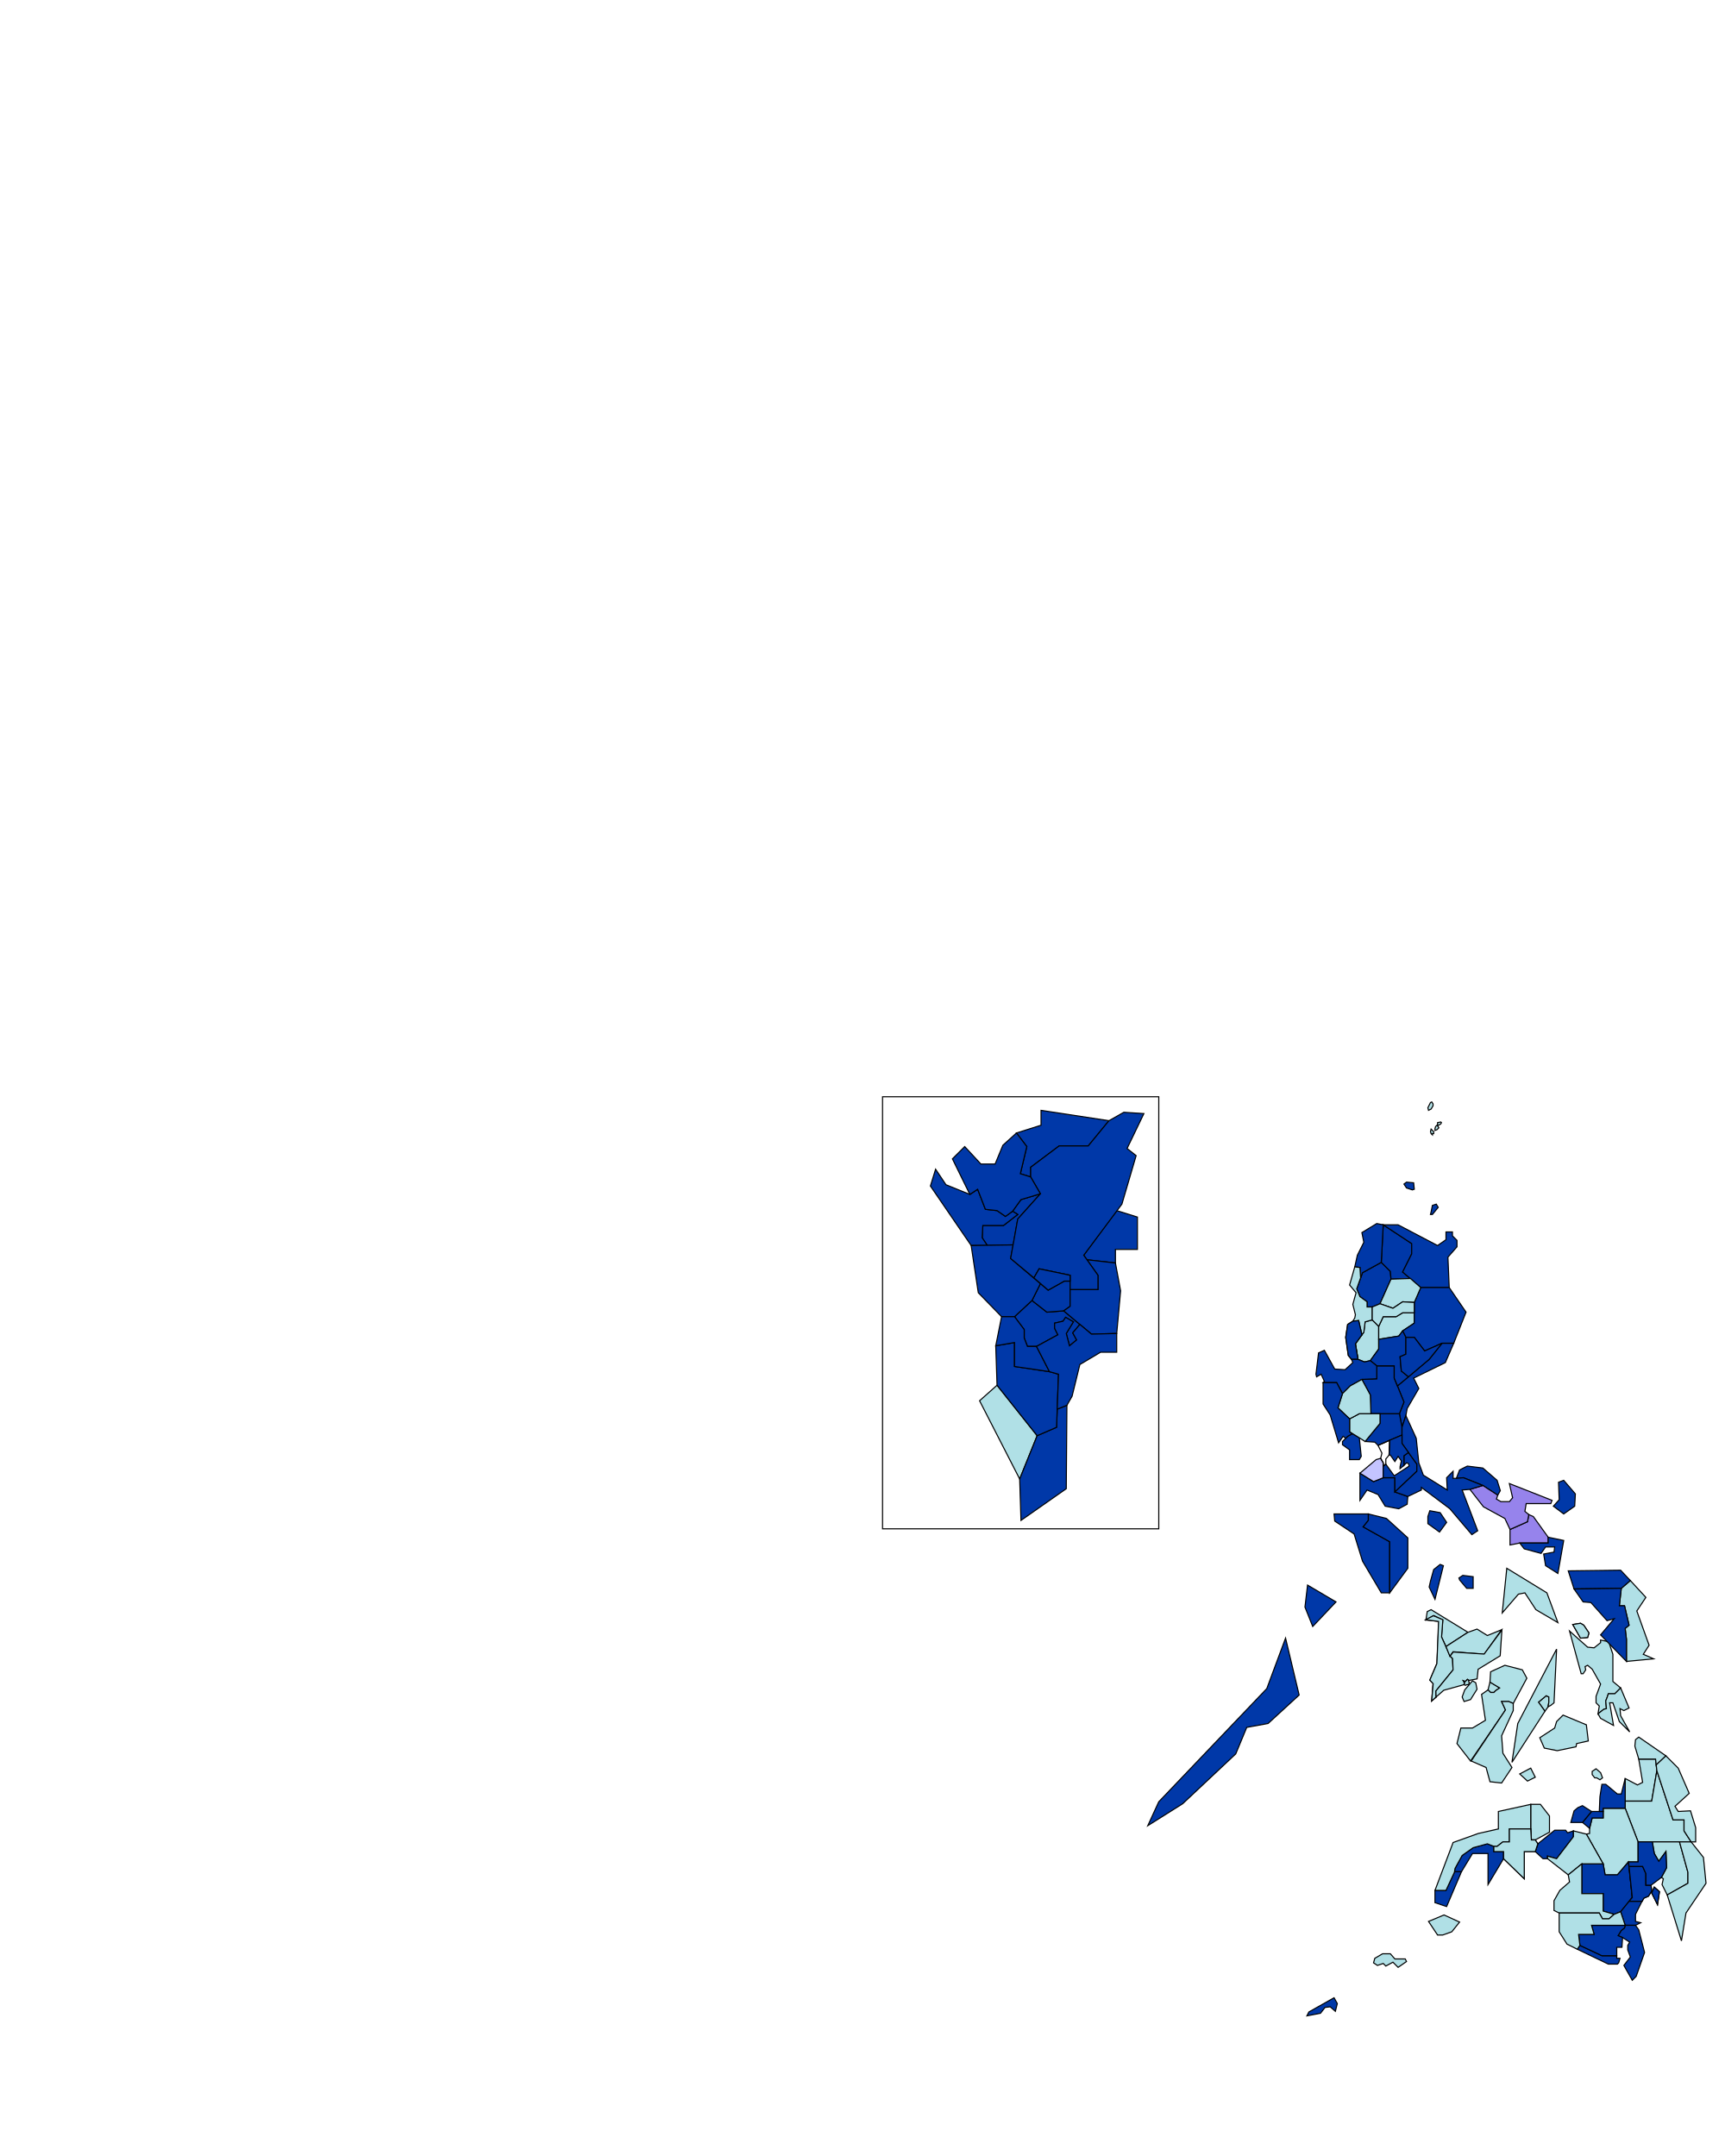
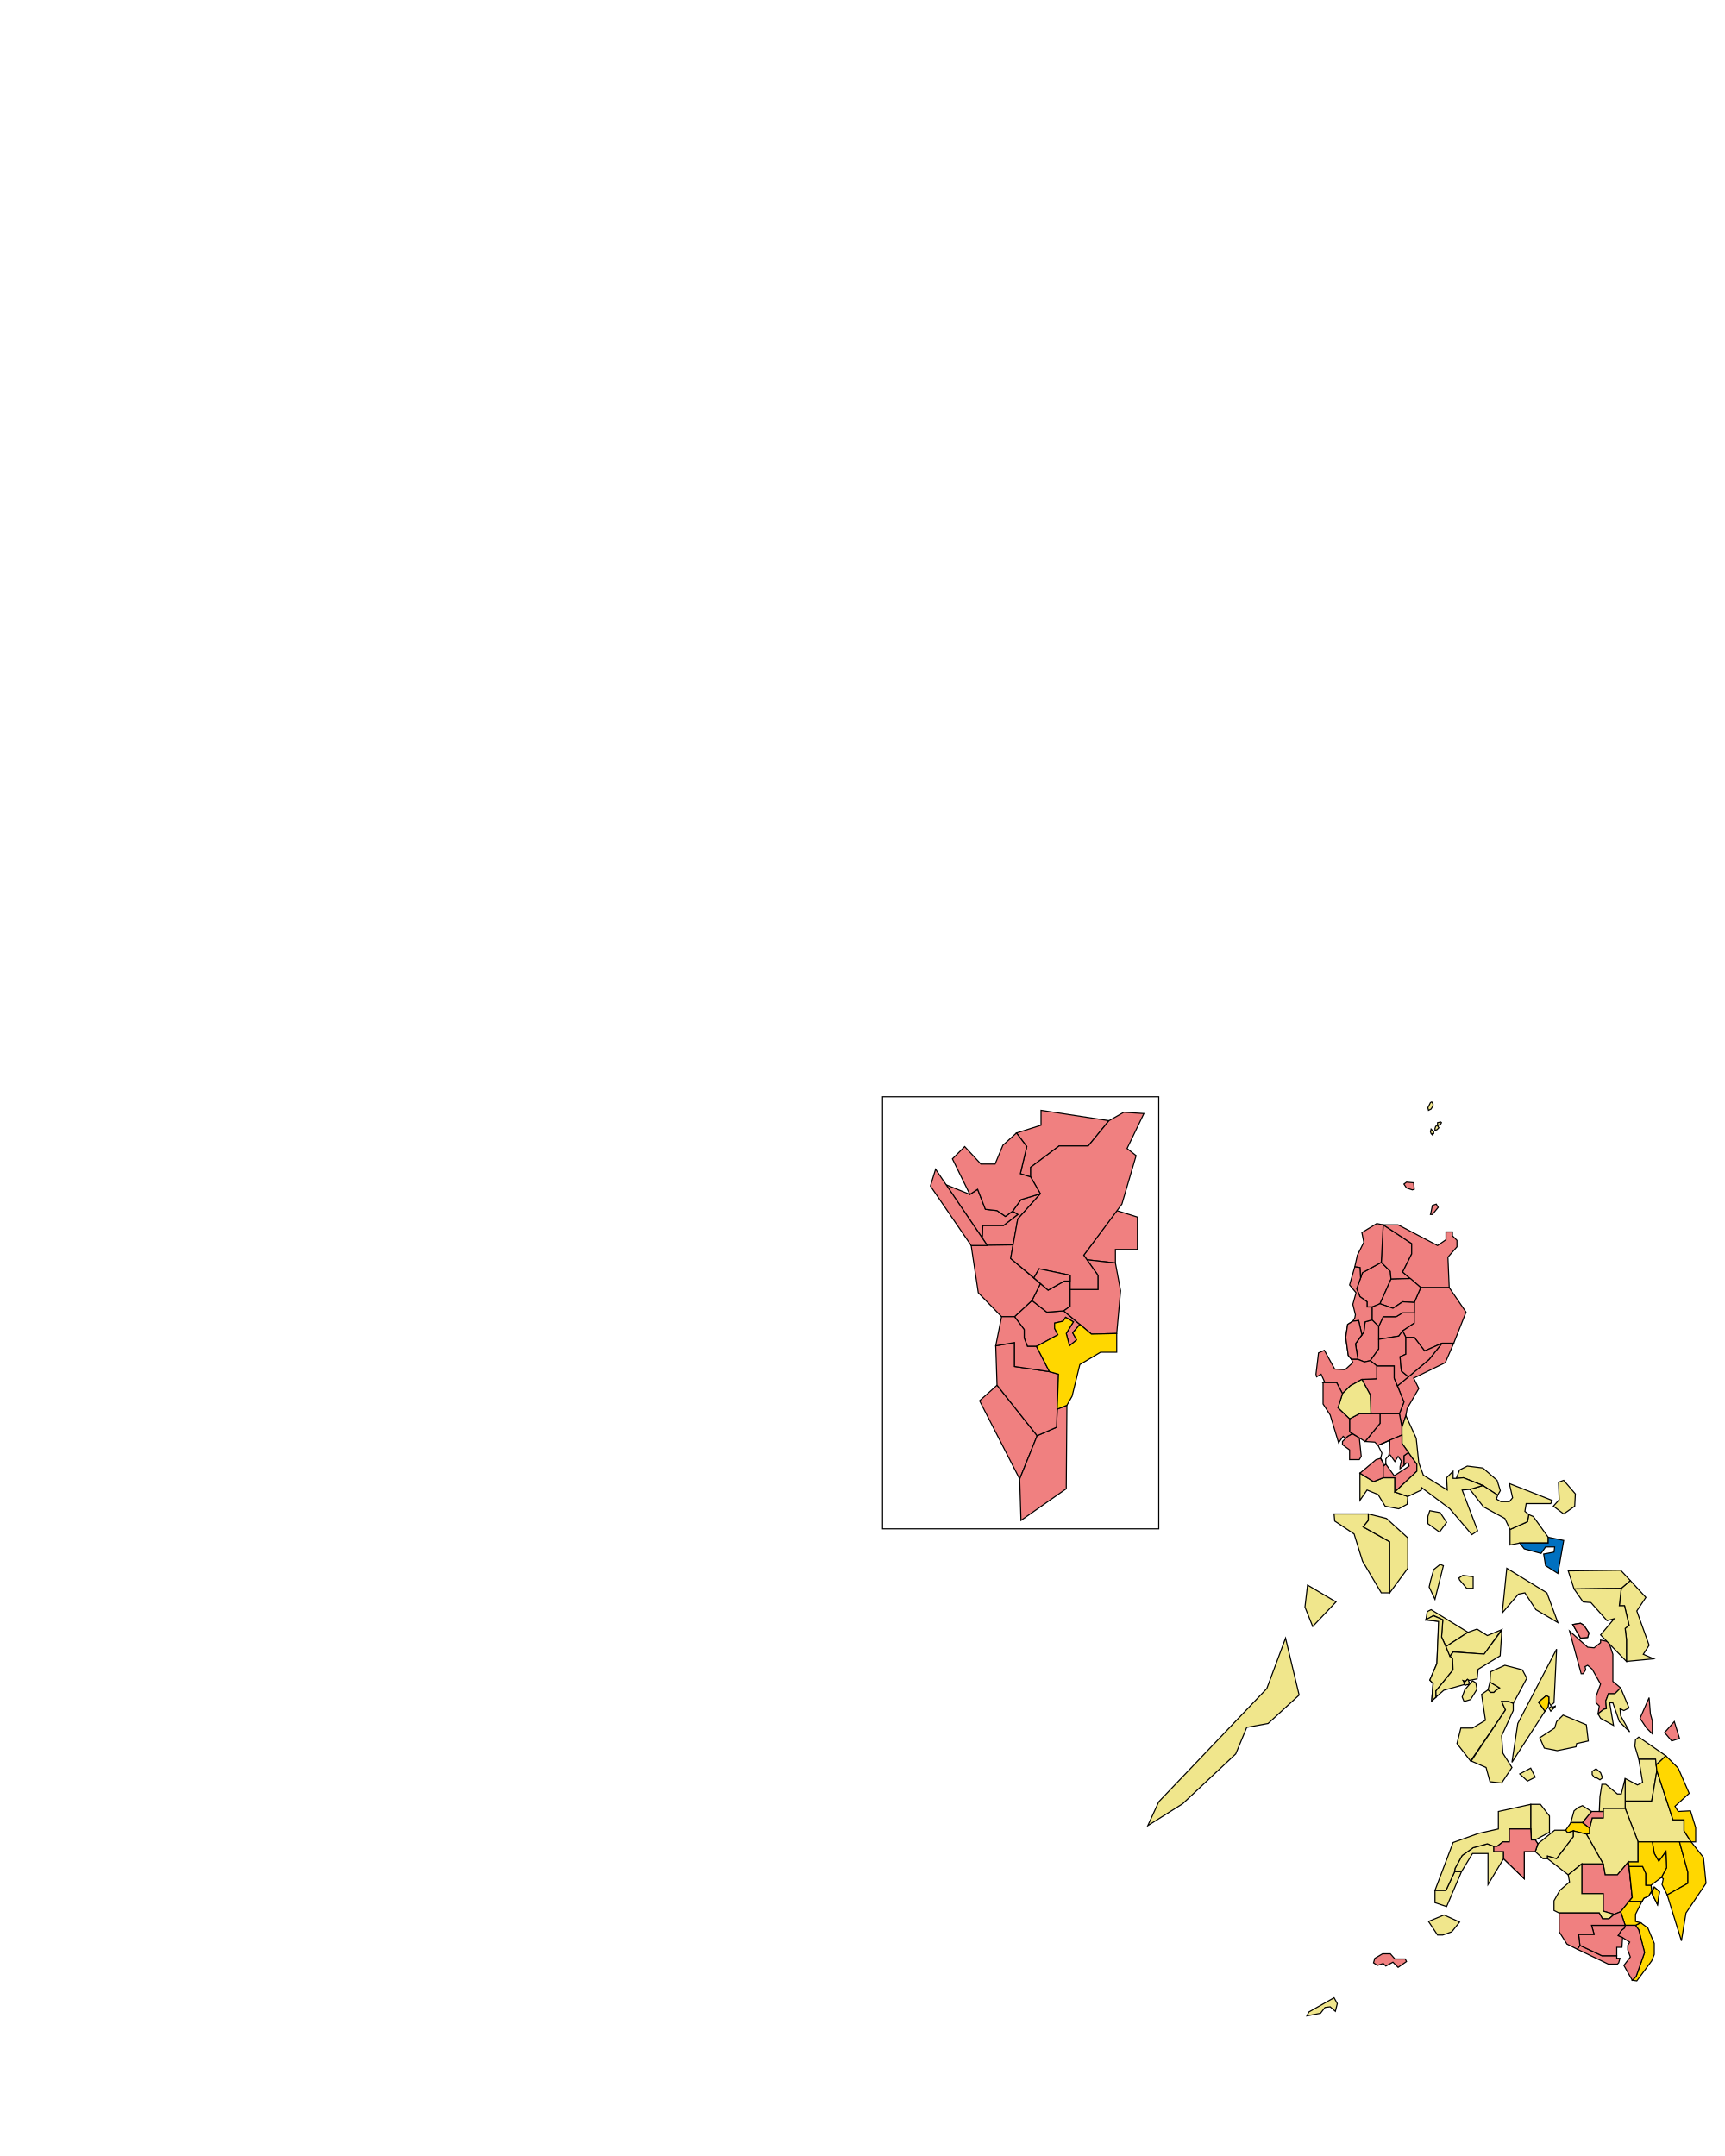
<svg xmlns="http://www.w3.org/2000/svg" width="800" height="1000" viewBox="-400.0 -500.0 800 1000">
  <defs>
</defs>
-   <g fill="#0038A8">
+   <g fill="#F08080">
    <path d="M240.6,85.5 L244.8,89.7 L245.1,93.3 L240.0,104.7 L236.4,106.2 H234.0 V103.8 L230.7,101.4 L229.2,97.8 L231.9,90.3 Z" stroke="black" stroke-width="0.5" />
  </g>
-   <g fill="#B0E0E6">
+   <g fill="#F0E68C">
    <path d="M368.4,321.3 L366.0,335.4 H353.7 V324.9 L359.4,327.9 L361.8,326.7 L360.0,315.9 H367.8 Z" stroke="black" stroke-width="0.5" />
  </g>
-   <g fill="#B0E0E6">
+   <g fill="#F0E68C">
    <path d="M353.7,338.7 L359.7,354.3 H384.3 L381.0,349.2 V344.1 H375.9 L368.4,321.3 L366.0,335.4 H353.7 Z" stroke="black" stroke-width="0.5" />
  </g>
-   <g fill="#B0E0E6">
+   <g fill="#F0E68C">
    <path d="M266.1,287.1 L265.8,284.4 L273.9,274.5 L273.6,269.4 L272.4,268.2 L268.5,259.2 L269.1,251.4 L264.9,249.3 L261.3,251.4 L267.3,252.0 L266.4,271.5 L263.1,279.3 L264.6,280.8 L264.0,288.9 Z" stroke="black" stroke-width="0.5" />
  </g>
-   <g fill="#B0E0E6">
+   <g fill="#F0E68C">
    <path d="M261.3,251.4 L264.9,249.3 L269.1,251.4 L268.5,259.2 L270.6,263.7 L280.8,257.1 L263.7,246.6 L261.9,247.5 Z" stroke="black" stroke-width="0.5" />
  </g>
-   <g fill="#9683EC">
+   <g fill="#F0E68C">
    <path d="M304.8,215.7 H318.0 V213.0 L311.1,203.4 L309.0,202.5 L308.4,205.8 L300.3,209.4 V216.6 Z" stroke="black" stroke-width="0.5" />
  </g>
-   <g fill="#B0E0E6">
+   <g fill="#F0E68C">
    <path d="M265.998,287.118 L265.92,284.31 L273.882,274.533 L273.642,269.253 L272.529,268.146 L268.56,259.293 L269.151,251.256 L264.759,249.417 L261.177,251.256 L267.159,252.066 L266.379,271.623 L263.1,279.261 L264.66,280.938 L263.94,289.014 Z" stroke="black" stroke-width="0.5" />
  </g>
-   <g fill="#0038A8">
+   <g fill="#F08080">
    <path d="M245.1,93.3 L254.1,93.0 L250.5,90.0 L254.7,81.6 V76.8 L241.5,68.1 L240.6,85.5 L244.8,89.7 Z" stroke="black" stroke-width="0.5" />
  </g>
-   <g fill="#0038A8">
+   <g fill="#F08080">
    <path d="M252.0,156.6 L250.2,162.0 L249.0,155.7 L251.1,150.3 L248.1,142.8 L262.8,130.5 L268.8,123.0 H274.2 L270.3,132.0 L255.6,139.2 L258.0,144.0 L252.6,153.3 Z" stroke="black" stroke-width="0.5" />
  </g>
-   <g fill="#B0E0E6">
+   <g fill="#F0E68C">
    <path d="M291.0,280.2 L295.5,282.9 L293.7,284.1 L292.8,285.0 L291.3,285.0 L290.1,283.8 Z" stroke="black" stroke-width="0.5" />
  </g>
-   <g fill="#B0E0E6">
+   <g fill="#F08080">
    <path d="M230.187,125.244 L232.659,125.439 L232.635,127.374 L230.949,127.047 Z" stroke="black" stroke-width="0.5" />
  </g>
-   <g fill="#B0E0E6">
+   <g fill="#F0E68C">
    <path d="M262.5,391.2 L269.7,388.2 L276.9,391.5 L273.3,396.0 L269.1,397.5 H266.7 Z" stroke="black" stroke-width="0.5" />
  </g>
-   <g fill="#0038A8">
+   <g fill="#F08080">
    <path d="M227.1,165.0 L230.4,166.8 L231.3,175.5 L230.4,177.0 H225.9 V172.5 L222.6,170.1 V168.6 L225.0,166.2 Z" stroke="black" stroke-width="0.5" />
  </g>
-   <g fill="#B0E0E6">
+   <g fill="#F0E68C">
    <path d="M263.4,11.4 L262.2,13.8 L262.5,15.0 L263.7,14.4 L264.6,12.9 L264.6,12.0 L264.0,11.1 Z" stroke="black" stroke-width="0.5" />
  </g>
-   <g fill="#B0E0E6">
+   <g fill="#F0E68C">
    <path d="M268.2,20.4 L266.7,20.7 L266.7,21.6 L265.8,22.5 L265.5,23.4 L265.5,24.3 L266.4,24.0 L267.3,23.1 L266.7,22.2 L268.2,21.3 L268.5,20.7 Z" stroke="black" stroke-width="0.5" />
  </g>
-   <g fill="#B0E0E6">
+   <g fill="#F0E68C">
    <path d="M263.7,23.7 L264.9,24.9 L264.9,25.8 L264.3,25.8 L264.3,26.4 L263.7,25.8 L263.4,24.9 Z" stroke="black" stroke-width="0.5" />
  </g>
-   <g fill="#0038A8">
+   <g fill="#F0E68C">
    <path d="M252.9,194.1 L246.9,192.0 V185.4 H241.5 L237.0,187.2 L230.7,183.3 V195.9 L234.0,191.1 L239.1,193.2 L242.4,198.6 L248.7,199.8 L252.6,197.7 Z" stroke="black" stroke-width="0.5" />
  </g>
-   <g fill="#B0E0E6">
+   <g fill="#F08080">
    <path d="M229.8,130.5 L232.8,131.7 L235.5,131.1 L239.4,125.7 V115.2 L236.4,112.2 L233.1,113.1 L232.5,117.9 L228.6,123.3 Z" stroke="black" stroke-width="0.5" />
  </g>
-   <g fill="#B0E0E6">
+   <g fill="#F08080">
    <path d="M329.4,253.5 L333.0,252.9 L334.5,253.8 L336.9,257.4 L336.3,259.5 L333.0,259.8 Z" stroke="black" stroke-width="0.5" />
  </g>
-   <g fill="#B0E0E6">
+   <g fill="#F0E68C">
    <path d="M314.1,306.0 L321.0,301.5 L321.9,298.5 L324.9,295.5 L335.7,300.0 L336.6,307.5 L331.2,308.7 L330.9,310.2 L322.2,312.0 L316.2,310.8 Z" stroke="black" stroke-width="0.5" />
  </g>
-   <g fill="#B0E0E6">
+   <g fill="#F0E68C">
    <path d="M353.7,338.7 H343.5 V343.2 H338.4 L337.2,348.0 V350.4 L335.7,350.7 L343.5,364.5 L344.4,369.6 H350.1 L355.2,363.6 H359.7 V354.3 Z" stroke="black" stroke-width="0.5" />
  </g>
-   <g fill="#0038A8">
+   <g fill="#F08080">
    <path d="M239.1,170.4 L250.2,165.6 V162.0 L249.0,155.7 H240.0 V160.2 L233.1,168.6 L237.6,168.9 Z" stroke="black" stroke-width="0.5" />
  </g>
-   <g fill="#0038A8">
+   <g fill="#F08080">
    <path d="M272.1,97.2 H258.9 L250.5,90.0 L254.7,81.6 V76.8 L241.5,68.1 H248.4 L266.7,77.7 L270.6,75.0 V71.4 H273.6 V73.2 L275.7,75.3 V78.3 L271.5,83.1 Z" stroke="black" stroke-width="0.5" />
  </g>
-   <g fill="#0038A8">
+   <g fill="#F08080">
    <path d="M266.1,58.5 L264.3,59.1 L263.7,62.1 L263.4,63.3 L264.3,63.3 L267.0,60.0 Z" stroke="black" stroke-width="0.5" />
  </g>
-   <g fill="#0038A8">
+   <g fill="#F08080">
    <path d="M251.1,49.2 L252.3,48.3 L255.6,48.6 L255.9,51.6 L255.0,51.9 L252.3,51.0 Z" stroke="black" stroke-width="0.5" />
  </g>
-   <g fill="#0038A8">
+   <g fill="#F08080">
    <path d="M337.2,348.0 L333.9,345.3 L338.1,340.2 H343.5 V343.2 H338.4 Z" stroke="black" stroke-width="0.5" />
  </g>
-   <g fill="#0038A8">
+   <g fill="#F08080">
    <path d="M71.4,25.5 L76.2,31.8 L73.2,44.4 L78.0,45.9 V41.4 L91.2,31.5 H104.7 L114.3,19.8 L82.8,15.0 V21.9 Z" stroke="black" stroke-width="0.5" />
  </g>
-   <g fill="#0038A8">
+   <g fill="#F08080">
    <path d="M57.9,77.7 L55.5,74.1 L55.8,68.4 H65.4 L72.0,63.3 L69.6,61.8 L73.5,56.4 L82.5,53.7 L72.0,65.4 L69.9,77.4 Z" stroke="black" stroke-width="0.5" />
  </g>
-   <g fill="#0038A8">
+   <g fill="#F0E68C">
    <path d="M294.6,193.5 L287.7,189.0 L278.7,185.4 L275.4,185.7 L276.9,181.8 L280.5,180.0 L287.7,180.9 L294.3,186.6 L295.8,191.4 Z" stroke="black" stroke-width="0.5" />
  </g>
-   <g fill="#9683EC">
+   <g fill="#F0E68C">
    <path d="M309.0,202.5 L308.4,205.8 L300.3,209.4 L297.9,204.3 L288.0,198.9 L281.7,190.8 L287.7,189.0 L294.6,193.5 L294.0,195.3 L296.1,196.5 L300.0,196.5 L301.5,194.7 L300.0,188.1 L319.8,195.9 L319.2,197.4 H307.8 L307.2,201.0 Z" stroke="black" stroke-width="0.5" />
  </g>
-   <g fill="#B0E0E6">
+   <g fill="#F0E68C">
    <path d="M340.2,320.4 L342.3,322.2 L343.2,324.6 L342.0,325.5 L340.5,324.6 L339.6,324.6 L338.4,323.1 L338.4,321.6 Z" stroke="black" stroke-width="0.5" />
  </g>
-   <g fill="#B0E0E6">
+   <g fill="#F0E68C">
    <path d="M270.6,263.7 L272.4,268.2 L273.9,266.1 L288.3,267.3 L296.4,255.9 L289.8,258.6 L285.0,255.6 L280.8,257.1 Z" stroke="black" stroke-width="0.5" />
  </g>
-   <g fill="#0038A8">
+   <g fill="#F0E68C">
    <path d="M322.8,187.5 L325.2,186.6 L330.6,192.9 L330.3,198.6 L325.2,202.2 L320.4,198.6 L323.1,195.6 Z" stroke="black" stroke-width="0.5" />
  </g>
-   <g fill="#C4C4FF">
+   <g fill="#F08080">
    <path d="M230.7,183.3 L237.0,187.2 L241.5,185.4 V178.5 L240.3,176.4 L238.2,177.0 Z" stroke="black" stroke-width="0.5" />
  </g>
-   <g fill="#B0E0E6">
+   <g fill="#F0E68C">
+     <path d="M318.0,291.6 L318.0,291.3 L318.3,289.5 L318.3,287.1 L317.1,286.5 L313.5,289.5 L316.5,293.7 L301.2,317.4 L303.9,299.4 L321.9,264.9 L320.7,289.8 L319.2,291.0 L318.3,289.5 L318.0,291.3 Z" stroke="black" stroke-width="0.5" />
+   </g>
+   <g fill="#FFD700">
    <path d="M318.0,291.6 L318.0,291.3 L318.3,289.5 L318.3,287.1 L317.1,286.5 L313.5,289.5 L316.5,293.7 Z" stroke="black" stroke-width="0.5" />
  </g>
-   <g fill="#B0E0E6">
-     <path d="M319.2,291.0 L318.0,291.6 L318.0,291.3 L318.3,289.5 L318.3,287.1 L317.1,286.5 L313.5,289.5 L316.5,293.7 L301.2,317.4 L303.9,299.4 L321.9,264.9 L320.7,289.8 Z" stroke="black" stroke-width="0.5" />
-   </g>
-   <g fill="#B0E0E6">
+   <g fill="#FFD700">
    <path d="M367.2,375.3 L366.0,378.0 L368.7,383.4 L369.6,377.4 Z" stroke="black" stroke-width="0.5" />
  </g>
-   <g fill="#B0E0E6">
+   <g fill="#FFD700">
    <path d="M366.3,354.3 H378.9 L382.8,368.4 V373.5 L373.2,378.9 L370.8,374.1 L371.4,371.4 L370.5,370.8 L372.9,366.3 L372.6,358.8 L369.3,363.3 L367.2,359.7 Z" stroke="black" stroke-width="0.5" />
  </g>
-   <g fill="#0038A8">
+   <g fill="#F08080">
    <path d="M348.6,387.9 L343.5,386.4 V378.3 H333.6 V364.5 H343.5 L344.4,369.6 H350.1 L355.2,363.6 L357.0,380.1 L351.6,386.7 Z" stroke="black" stroke-width="0.5" />
  </g>
-   <g fill="#B0E0E6">
+   <g fill="#FFD700">
    <path d="M355.5,381.9 L357.0,380.1 L355.5,365.7 H361.8 L363.3,369.0 V374.4 H365.7 L366.0,377.1 L364.5,379.5 L362.4,380.4 L361.5,381.9 Z" stroke="black" stroke-width="0.5" />
  </g>
-   <g fill="#B0E0E6">
+   <g fill="#FFD700">
+     <path d="M357.0,418.5 L358.8,416.7 L362.7,405.6 L360.0,395.1 L358.5,393.0 L360.9,391.8 L364.2,394.2 L367.2,401.4 V406.5 L366.0,409.5 L359.1,418.8 Z" stroke="black" stroke-width="0.5" />
+   </g>
+   <g fill="#FFD700">
    <path d="M378.9,354.3 L382.8,368.4 V373.5 L373.2,378.9 L379.8,400.2 L381.9,387.3 L391.2,373.5 L390.0,361.5 L384.3,354.3 Z" stroke="black" stroke-width="0.5" />
  </g>
-   <g fill="#0038A8">
+   <g fill="#FFD700">
    <path d="M355.5,381.9 L357.0,380.1 L355.5,365.7 H361.8 L363.3,369.0 V374.4 H365.7 L366.0,377.1 L364.5,379.5 L362.4,380.4 L361.5,381.9 Z" stroke="black" stroke-width="0.5" />
  </g>
-   <g fill="#0038A8">
+   <g fill="#FFD700">
    <path d="M365.7,374.4 H363.3 V369.0 L361.8,365.7 H355.5 L355.2,363.6 H359.7 V354.3 H366.3 L367.2,359.7 L369.3,363.3 L372.6,358.8 L372.9,366.3 L370.5,370.8 Z" stroke="black" stroke-width="0.5" />
  </g>
-   <g fill="#0038A8">
+   <g fill="#FFD700">
    <path d="M367.2,375.3 L366.0,378.0 L368.7,383.4 L369.6,377.4 Z" stroke="black" stroke-width="0.5" />
  </g>
-   <g fill="#0038A8">
+   <g fill="#FFD700">
    <path d="M360.9,391.8 L358.5,393.0 H353.7 L351.6,386.7 L355.5,381.9 H361.5 L360.3,384.3 L358.5,387.9 V391.2 Z" stroke="black" stroke-width="0.5" />
  </g>
-   <g fill="#B0E0E6">
+   <g fill="#F08080">
+     <path d="M364.8,287.4 L360.6,297.0 L363.6,301.5 L366.3,304.2 L366.3,298.2 L365.4,294.9 Z" stroke="black" stroke-width="0.5" />
+   </g>
+   <g fill="#F08080">
+     <path d="M376.5,298.5 L372.0,303.6 L375.3,307.5 L378.9,306.3 Z" stroke="black" stroke-width="0.5" />
+   </g>
+   <g fill="#F0E68C">
    <path d="M356.1,233.1 L351.9,236.7 L351.0,244.8 L353.4,244.8 L355.5,253.8 L353.7,255.3 L354.3,260.4 L354.3,270.6 L366.9,269.4 L362.1,267.3 L364.8,263.1 L359.1,247.2 L363.3,240.9 Z" stroke="black" stroke-width="0.5" />
  </g>
-   <g fill="#B0E0E6">
+   <g fill="#F0E68C">
    <path d="M282.9,279.6 L284.4,280.5 L285.0,283.5 L282.0,288.3 L279.0,289.2 L278.1,287.1 L279.3,283.8 Z" stroke="black" stroke-width="0.5" />
  </g>
-   <g fill="#B0E0E6">
+   <g fill="#F08080">
    <path d="M239.4,115.2 L239.4,121.2 L248.7,119.7 L250.5,117.3 L255.9,113.7 V108.9 H250.5 L247.5,110.7 H241.5 Z" stroke="black" stroke-width="0.5" />
  </g>
-   <g fill="#0038A8">
+   <g fill="#FFD700">
+     <path d="M326.1,348.9 L327.0,350.1 L329.706,349.2 L335.673,350.79 L337.164,350.328 V347.94 L333.828,345.405 H328.554 Z" stroke="black" stroke-width="0.5" />
+   </g>
+   <g fill="#F08080">
    <path d="M228.3,87.6 L230.7,87.9 L231.0,92.7 L231.9,90.3 L240.6,85.5 L241.5,68.1 L238.5,67.5 L231.6,71.7 L232.5,76.2 L229.5,82.2 Z" stroke="black" stroke-width="0.5" />
  </g>
-   <g fill="#B0E0E6">
+   <g fill="#F08080">
    <path d="M226.8,130.5 H229.8 L228.6,123.3 L231.6,119.1 L230.1,112.5 L227.4,112.8 L225.0,114.3 L224.1,120.3 L225.3,128.7 Z" stroke="black" stroke-width="0.5" />
  </g>
-   <g fill="#B0E0E6">
+   <g fill="#F08080">
    <path d="M227.4,112.8 L230.1,112.5 L231.6,119.1 L232.5,117.9 L233.1,113.1 L236.4,112.2 V106.2 H234.0 V103.8 L230.7,101.4 L229.2,97.8 L231.0,92.7 L230.7,87.9 L228.3,87.6 L225.9,96.0 L228.9,99.6 L227.4,105.0 L228.6,109.8 L228.3,111.3 Z" stroke="black" stroke-width="0.5" />
  </g>
-   <g fill="#B0E0E6">
+   <g fill="#F0E68C">
    <path d="M278.859,281.406 L279.168,280.608 L278.613,279.585 L279.531,280.041 L280.563,278.871 L281.214,279.435 L285.039,278.697 L285.513,274.23 L295.737,268.002 L296.529,256.047 L288.3,267.189 L273.954,266.241 L272.532,268.137 L273.648,269.253 L273.885,274.53 L265.935,284.31 L266.001,287.118 L269.589,283.971 Z" stroke="black" stroke-width="0.5" />
  </g>
-   <g fill="#B0E0E6">
+   <g fill="#F0E68C">
    <path d="M279.0,281.4 L279.3,280.5 L278.7,279.6 L279.6,279.9 L280.5,279.0 L281.1,279.3 L281.1,279.9 L281.4,280.2 L281.1,281.4 L280.2,281.4 L279.6,281.7 Z" stroke="black" stroke-width="0.5" />
  </g>
-   <g fill="#0038A8">
+   <g fill="#F08080">
    <path d="M250.5,117.3 L252.0,120.3 H255.9 L260.7,126.6 L268.8,123.0 H274.2 L279.9,108.6 L272.1,97.2 H258.9 L255.9,104.1 V113.7 Z" stroke="black" stroke-width="0.5" />
  </g>
-   <g fill="#B0E0E6">
+   <g fill="#F08080">
    <path d="M240.0,104.7 L246.0,106.8 L250.5,103.8 L255.9,104.1 L258.9,97.2 L254.1,93.0 L245.1,93.3 Z" stroke="black" stroke-width="0.5" />
  </g>
-   <g fill="#0038A8">
+   <g fill="#F08080">
    <path d="M226.8,130.5 H229.8 L228.6,123.3 L231.6,119.1 L230.1,112.5 L227.4,112.8 L225.0,114.3 L224.1,120.3 L225.3,128.7 Z" stroke="black" stroke-width="0.5" />
  </g>
-   <g fill="#0038A8">
+   <g fill="#F08080">
    <path d="M253.2,173.7 L257.1,179.1 V182.4 L246.9,192.0 V185.4 H241.5 V180.0 L242.7,179.1 L246.6,184.5 L253.5,180.0 L253.2,178.8 L252.3,178.5 L251.1,179.7 V175.2 Z" stroke="black" stroke-width="0.5" />
  </g>
-   <g fill="#0038A8">
+   <g fill="#F0E68C">
    <path d="M313.2,355.2 L312.0,358.8 L315.6,362.1 H317.7 V360.9 L321.9,362.1 L329.7,351.9 V349.2 L327.0,350.1 L326.1,348.9 H321.0 Z" stroke="black" stroke-width="0.5" />
  </g>
-   <g fill="#B0E0E6">
+   <g fill="#F0E68C">
    <path d="M317.7,362.1 V360.9 L321.9,362.1 L329.7,351.9 L329.7,349.2 L329.7,349.2 L335.7,350.7 L343.5,364.5 H333.6 L327.3,369.6 Z" stroke="black" stroke-width="0.5" />
  </g>
-   <g fill="#B0E0E6">
+   <g fill="#F0E68C">
+     <path d="M318.3,292.2 L319.2,293.7 L321.3,291.6 L321.3,291.3 L320.1,291.9 L319.8,291.3 Z" stroke="black" stroke-width="0.5" />
+   </g>
+   <g fill="#F08080">
    <path d="M62.4,142.5 L81.0,165.9 L72.9,186.0 L54.3,149.7 Z" stroke="black" stroke-width="0.5" />
  </g>
-   <g fill="#B0E0E6">
+   <g fill="#F08080">
    <path d="M329.4,253.5 L333.0,252.9 L334.5,253.8 L336.9,257.4 L336.3,259.5 L333.0,259.8 Z" stroke="black" stroke-width="0.5" />
  </g>
-   <g fill="#B0E0E6">
+   <g fill="#F08080">
    <path d="M327.9,256.5 L336.3,264.0 L339.3,264.3 L342.3,261.9 L342.3,260.7 L346.8,261.6 L346.5,262.8 L348.0,267.3 L348.0,279.9 L351.6,282.9 L348.9,285.6 L345.9,285.6 L345.3,287.4 L344.7,288.9 L345.0,292.5 L343.8,292.8 L341.1,294.9 L341.7,291.3 L340.2,289.8 L340.2,286.8 L342.3,281.1 L338.4,274.2 L336.3,272.4 L335.1,273.0 L335.4,274.5 L334.2,276.3 L333.3,276.3 Z" stroke="black" stroke-width="0.5" />
  </g>
-   <g fill="#B0E0E6">
+   <g fill="#F0E68C">
    <path d="M327.3,369.6 L333.6,364.5 V378.3 H343.5 V386.4 L348.6,387.9 L346.2,390.0 H343.2 L341.7,387.3 H323.1 L320.7,386.1 V381.6 L323.4,376.8 L327.9,372.9 Z" stroke="black" stroke-width="0.5" />
  </g>
-   <g fill="#0038A8">
+   <g fill="#F08080">
    <path d="M93.3,108.0 L85.5,108.6 L78.6,103.2 L70.5,110.7 L75.0,116.7 V120.6 L76.5,124.5 H80.7 L90.6,119.1 L89.1,116.1 V113.7 L93.0,112.8 L94.2,111.0 L97.8,113.1 L94.5,118.5 L96.0,124.2 L99.3,121.5 L97.5,118.2 L100.8,114.3 Z" stroke="black" stroke-width="0.5" />
  </g>
-   <g fill="#0038A8">
-     <path d="M33.9,42.3 L31.5,50.1 L50.4,77.7 L57.9,77.7 L55.5,74.1 L55.8,68.4 H65.4 L72.0,63.3 L69.6,61.8 L66.3,64.2 L62.4,61.5 L57.0,60.9 L53.4,51.6 L49.8,54.0 L38.7,49.5 Z" stroke="black" stroke-width="0.5" />
-   </g>
-   <g fill="#0038A8">
+   <g fill="#F08080">
+     <path d="M38.7,49.5 L49.8,54.0 L53.4,51.6 L57.0,60.9 L62.4,61.5 L66.3,64.2 L69.6,61.8 L72.0,63.3 L65.4,68.4 H55.8 L55.5,74.1 Z" stroke="black" stroke-width="0.5" />
+   </g>
+   <g fill="#F08080">
    <path d="M78.6,103.2 L82.5,95.4 L86.1,98.4 L93.6,94.2 L96.3,94.2 V105.9 L93.3,108.0 L85.5,108.6 Z" stroke="black" stroke-width="0.5" />
  </g>
-   <g fill="#0038A8">
+   <g fill="#F08080">
    <path d="M50.4,77.7 L69.9,77.4 L68.7,83.7 L82.5,95.4 L78.6,103.2 L70.5,110.7 H64.5 L53.7,99.6 Z" stroke="black" stroke-width="0.5" />
  </g>
-   <g fill="#0038A8">
+   <g fill="#F08080">
    <path d="M117.9,61.5 L102.6,82.2 L104.1,84.3 L117.3,85.8 V79.5 H127.5 V64.5 Z" stroke="black" stroke-width="0.5" />
  </g>
-   <g fill="#0038A8">
+   <g fill="#F0E68C">
    <path d="M263.1,200.7 L267.9,201.6 L270.9,206.1 L267.6,210.6 L262.2,206.7 L262.2,203.4 Z" stroke="black" stroke-width="0.5" />
  </g>
-   <g fill="#B0E0E6">
+   <g fill="#F0E68C">
    <path d="M298.8,227.4 L317.4,238.8 L322.5,252.6 L312.3,246.6 L307.2,238.8 L304.2,239.4 L296.7,248.1 Z" stroke="black" stroke-width="0.5" />
  </g>
-   <g fill="#B0E0E6">
+   <g fill="#F0E68C">
    <path d="M309.9,336.9 V348.3 L310.2,353.4 H312.0 L318.6,349.8 V342.3 L314.4,336.9 Z" stroke="black" stroke-width="0.5" />
  </g>
-   <g fill="#0038A8">
+   <g fill="#F0E68C">
    <path d="M328.5,345.3 H333.9 L338.1,340.2 L333.9,337.5 L331.8,338.4 L330.0,339.9 Z" stroke="black" stroke-width="0.5" />
  </g>
-   <g fill="#0038A8">
+   <g fill="#F0E68C">
    <path d="M353.7,324.9 V338.7 H343.5 V340.2 H341.7 L342.0,333.3 L342.9,327.6 H344.7 L350.1,332.1 H351.9 Z" stroke="black" stroke-width="0.5" />
  </g>
-   <g fill="#B0E0E6">
+   <g fill="#F08080">
    <path d="M255.9,104.1 V108.9 H250.5 L247.5,110.7 H241.5 L239.4,115.2 L236.4,112.2 V106.2 L240.0,104.7 L246.0,106.8 L250.5,103.8 Z" stroke="black" stroke-width="0.5" />
  </g>
-   <g fill="#0038A8">
+   <g fill="#F08080">
    <path d="M94.8,151.8 L90.3,153.6 L90.0,162.0 L81.0,165.9 L72.9,186.0 L73.5,205.2 L94.5,190.5 Z" stroke="black" stroke-width="0.5" />
  </g>
-   <g fill="#B0E0E6">
+   <g fill="#F08080">
+     <path d="M33.9,42.3 L31.5,50.1 L50.4,77.7 L57.9,77.7 Z" stroke="black" stroke-width="0.5" />
+   </g>
+   <g fill="#F0E68C">
    <path d="M291.0,280.2 L295.5,282.9 L293.7,284.1 L292.8,285.0 L291.3,285.0 L290.1,283.8 L287.1,285.9 L288.9,297.9 L282.9,301.5 L277.5,301.5 L275.7,308.7 L282.0,316.8 L298.2,293.1 L296.4,289.2 L299.7,289.2 L301.8,290.1 L308.1,278.4 L306.0,274.5 L297.9,272.4 L291.3,275.4 Z" stroke="black" stroke-width="0.5" />
  </g>
-   <g fill="#B0E0E6">
+   <g fill="#F0E68C">
    <path d="M301.8,290.1 L299.7,289.2 L296.4,289.2 L298.2,293.1 L282.3,316.8 L289.2,319.8 L291.0,326.4 L296.4,327.0 L301.2,319.8 L297.0,313.2 L296.4,305.1 L301.8,293.4 Z" stroke="black" stroke-width="0.5" />
  </g>
-   <g fill="#0038A8">
+   <g fill="#F0E68C">
    <path d="M330.0,237.0 L351.9,236.7 L356.1,233.1 L351.6,228.3 L327.3,228.6 Z" stroke="black" stroke-width="0.5" />
  </g>
-   <g fill="#0038A8">
+   <g fill="#F08080">
    <path d="M231.6,139.8 L235.5,147.0 L235.8,155.7 H249.0 L251.1,150.3 L246.6,139.2 V133.5 H238.5 V139.5 Z" stroke="black" stroke-width="0.5" />
  </g>
-   <g fill="#0038A8">
+   <g fill="#F08080">
    <path d="M246.6,133.5 V139.2 L248.1,142.8 L248.1,142.8 L253.2,138.6 L249.9,135.9 L249.3,129.3 L252.0,128.1 L252.0,120.3 L250.5,117.3 L248.7,119.7 L239.4,121.2 V125.7 L235.5,131.1 L238.5,133.5 Z" stroke="black" stroke-width="0.5" />
  </g>
-   <g fill="#0038A8">
+   <g fill="#F0E68C">
    <path d="M244.5,238.8 V215.1 L232.2,208.2 L234.6,205.2 V202.2 H218.7 L219.0,205.5 L228.0,211.5 L231.9,224.1 L240.6,238.8 Z" stroke="black" stroke-width="0.5" />
  </g>
-   <g fill="#0038A8">
+   <g fill="#F0E68C">
    <path d="M244.5,238.8 V215.1 L232.2,208.2 L234.6,205.2 V202.2 L243.0,204.3 L252.9,213.3 V227.4 Z" stroke="black" stroke-width="0.5" />
  </g>
-   <g fill="#0038A8">
+   <g fill="#F0E68C">
    <path d="M132.3,346.8 L137.4,335.7 L187.5,283.2 L196.2,259.8 L202.5,286.2 L188.1,299.4 L178.2,301.2 L173.1,313.5 L148.5,336.6 Z" stroke="black" stroke-width="0.5" />
  </g>
-   <g fill="#0038A8">
+   <g fill="#F0E68C">
    <path d="M206.4,235.2 L219.6,243.0 L208.8,254.4 L205.2,245.4 Z" stroke="black" stroke-width="0.5" />
  </g>
-   <g fill="#B0E0E6">
+   <g fill="#F08080">
    <path d="M233.1,168.6 L240.0,160.2 V155.7 H230.4 L225.9,158.1 V164.1 L229.8,166.5 Z" stroke="black" stroke-width="0.5" />
  </g>
-   <g fill="#0038A8">
+   <g fill="#F08080">
    <path d="M213.6,141.3 H219.9 L222.6,146.4 L226.2,142.8 L231.6,139.8 L238.5,139.5 L238.5,133.5 L235.5,131.1 L232.8,131.7 L229.8,130.5 H226.8 L227.4,132.0 L223.8,135.3 L219.0,135.0 L214.2,126.3 L211.5,127.5 L210.3,137.4 L210.6,138.6 L212.7,137.4 L214.2,140.7 Z" stroke="black" stroke-width="0.5" />
  </g>
-   <g fill="#0038A8">
+   <g fill="#F08080">
    <path d="M61.8,124.2 L70.5,122.7 L70.5,133.8 L86.7,136.2 L90.9,137.4 L90.0,162.0 L81.0,165.9 L62.4,142.5 Z" stroke="black" stroke-width="0.5" />
  </g>
-   <g fill="#0038A8">
+   <g fill="#F08080">
    <path d="M64.5,110.7 H70.5 L75.0,116.7 V120.6 L76.5,124.5 H80.7 L86.7,136.2 L70.5,133.8 V122.7 L61.8,124.2 Z" stroke="black" stroke-width="0.5" />
  </g>
-   <g fill="#0038A8">
+   <g fill="#F08080">
    <path d="M117.3,85.8 L104.1,84.3 L109.2,91.5 V98.1 H96.3 V105.9 L93.3,108.0 L106.2,118.8 L117.9,118.5 L119.7,98.7 Z" stroke="black" stroke-width="0.5" />
  </g>
-   <g fill="#0038A8">
+   <g fill="#F0E68C">
    <path d="M281.7,190.8 L287.7,189.0 L278.7,185.4 L275.4,185.7 L273.9,185.7 V182.4 L270.9,185.4 L271.2,191.1 L260.1,184.2 L258.0,178.5 L256.8,167.1 L252.0,156.6 L250.2,162.0 V169.5 L257.1,179.1 L257.1,182.4 L246.9,192.0 L252.9,194.1 L259.2,191.1 V189.9 L272.4,199.8 L282.6,211.8 L285.3,210.0 L278.1,191.1 Z" stroke="black" stroke-width="0.5" />
  </g>
-   <g fill="#0038A8">
+   <g fill="#F08080">
    <path d="M114.3,19.8 L104.7,31.5 L91.2,31.5 L78.0,41.4 V45.9 L82.5,53.7 L72.0,65.4 L68.7,83.7 L79.5,92.7 L81.9,88.5 L96.3,91.5 V98.1 H109.2 V91.5 L102.6,82.2 L120.3,58.5 L126.9,36.0 L122.7,32.7 L130.5,16.5 L121.2,15.9 Z" stroke="black" stroke-width="0.5" />
  </g>
-   <g fill="#0038A8">
+   <g fill="#F08080">
    <path d="M252.0,120.3 L252.0,128.1 L249.3,129.3 L249.9,135.9 L253.2,138.6 L262.8,130.5 L268.8,123.0 L260.7,126.6 L255.9,120.3 Z" stroke="black" stroke-width="0.5" />
  </g>
-   <g fill="#0038A8">
+   <g fill="#F08080">
    <path d="M250.2,165.6 V169.5 L253.2,173.7 L251.1,175.2 V179.7 L249.3,181.2 V180.3 L249.9,177.6 L248.4,175.5 L246.9,177.9 L244.8,174.9 H244.2 L244.5,168.0 Z" stroke="black" stroke-width="0.5" />
  </g>
-   <g fill="#0038A8">
+   <g fill="#F0E68C">
    <path d="M283.2,231.3 V236.7 H280.2 L276.9,232.8 L276.6,231.9 L278.4,230.7 Z" stroke="black" stroke-width="0.5" />
  </g>
-   <g fill="#0038A8">
+   <g fill="#F0E68C">
    <path d="M267.9,225.6 L269.4,226.2 L265.5,241.8 L262.8,236.1 L263.4,233.4 L264.9,228.0 Z" stroke="black" stroke-width="0.5" />
  </g>
-   <g fill="#0038A8">
+   <g fill="#F0E68C">
    <path d="M330.0,237.0 L351.9,236.7 L351.0,244.8 L353.4,244.8 L355.5,253.8 L353.7,255.3 L354.3,260.4 V270.6 L342.3,258.3 L348.6,250.8 L345.3,251.7 L337.8,243.3 L334.2,243.0 Z" stroke="black" stroke-width="0.5" />
  </g>
-   <g fill="#0038A8">
+   <g fill="#F08080">
    <path d="M79.5,92.7 L81.9,88.5 L96.3,91.5 V94.2 H93.6 L86.1,98.4 Z" stroke="black" stroke-width="0.5" />
  </g>
-   <g fill="#0038A8">
+   <g fill="#F08080">
    <path d="M331.5,404.1 L332.7,402.3 L342.9,407.1 H349.8 V408.3 H351.3 L350.7,410.4 L350.1,411.0 H345.9 Z" stroke="black" stroke-width="0.5" />
  </g>
-   <g fill="#0038A8">
+   <g fill="#F08080">
    <path d="M353.7,393.0 H358.5 L360.0,395.1 L362.7,405.6 L358.8,416.7 L357.0,418.5 L353.1,411.6 L356.1,407.7 L354.9,404.4 V402.3 L355.8,400.8 L352.5,398.7 L350.4,397.8 L351.9,395.4 L353.4,394.2 Z" stroke="black" stroke-width="0.5" />
  </g>
-   <g fill="#B0E0E6">
+   <g fill="#F0E68C">
    <path d="M304.8,322.8 L309.9,320.1 L312.0,324.3 L308.4,326.1 Z" stroke="black" stroke-width="0.5" />
  </g>
-   <g fill="#0038A8">
+   <g fill="#0070C0">
    <path d="M304.8,215.7 H318.0 V213.0 L325.2,214.5 L322.5,229.8 L316.8,226.2 L315.9,220.8 L320.7,219.9 L321.0,217.5 H316.8 L314.7,220.5 L306.9,218.4 Z" stroke="black" stroke-width="0.5" />
  </g>
-   <g fill="#0038A8">
+   <g fill="#F08080">
    <path d="M353.7,393.0 H338.1 L339.3,397.2 H332.1 L332.7,402.3 L342.9,407.1 L349.8,407.1 V403.2 H352.2 L352.5,398.7 L350.4,397.8 L351.9,395.4 L353.4,394.2 Z" stroke="black" stroke-width="0.5" />
  </g>
-   <g fill="#B0E0E6">
+   <g fill="#F0E68C">
    <path d="M351.6,282.9 L348.9,285.6 L345.9,285.6 L345.3,287.4 L344.7,288.9 L345.0,292.5 L343.8,292.8 L341.1,294.9 L342.3,297.0 L348.3,300.3 L346.5,289.8 L348.0,289.8 L351.0,298.5 L355.8,303.3 L351.6,295.8 L351.3,292.5 L353.1,293.4 L355.5,292.2 Z" stroke="black" stroke-width="0.5" />
  </g>
-   <g fill="#B0E0E6">
+   <g fill="#F08080">
    <path d="M323.1,387.3 H341.7 L343.2,390.0 H346.2 L348.6,387.9 L351.6,386.7 L353.7,393.0 H338.1 L339.3,397.2 H332.1 L332.7,402.3 L331.5,404.1 L326.7,401.7 L323.1,396.0 Z" stroke="black" stroke-width="0.5" />
  </g>
-   <g fill="#B0E0E6">
+   <g fill="#F08080">
    <path d="M237.6,408.3 L241.2,406.2 H244.8 L246.9,408.6 H251.7 L252.3,409.8 L248.4,412.5 L246.0,410.1 L242.7,411.9 L241.5,410.7 L238.8,411.6 L237.0,410.4 Z" stroke="black" stroke-width="0.5" />
  </g>
-   <g fill="#B0E0E6">
+   <g fill="#F0E68C">
    <path d="M360.0,315.9 H367.8 L368.1,318.6 L372.6,314.4 L360.0,305.7 L358.5,306.9 L358.2,309.9 Z" stroke="black" stroke-width="0.5" />
  </g>
-   <g fill="#B0E0E6">
+   <g fill="#FFD700">
    <path d="M372.6,314.4 L368.1,318.6 L368.4,321.3 L375.9,344.1 H381.0 V349.2 L384.3,354.3 H386.4 V347.7 L384.0,339.9 L378.3,340.2 L376.8,337.8 L383.4,331.8 L378.3,320.1 Z" stroke="black" stroke-width="0.5" />
  </g>
-   <g fill="#0038A8">
+   <g fill="#FFD700">
    <path d="M80.7,124.5 L90.6,119.1 L89.1,116.1 V113.7 L93.0,112.8 L94.2,111.0 L97.8,113.1 L94.5,118.5 L96.0,124.2 L99.3,121.5 L97.5,118.2 L100.8,114.3 L106.2,118.8 L106.2,118.8 L117.9,118.5 V127.2 H110.4 L100.8,132.9 L97.2,147.6 L94.8,151.8 L90.3,153.6 L90.9,137.4 L86.7,136.2 Z" stroke="black" stroke-width="0.5" />
  </g>
-   <g fill="#B0E0E6">
+   <g fill="#F0E68C">
    <path d="M235.8,155.7 H230.4 L225.9,158.1 L220.5,153.0 L222.6,146.4 L226.2,142.8 L231.6,139.8 L235.5,147.0 Z" stroke="black" stroke-width="0.5" />
  </g>
-   <g fill="#0038A8">
+   <g fill="#F0E68C">
    <path d="M218.7,426.6 L207.0,433.2 L206.1,435.0 L212.4,433.8 L214.5,431.1 L216.9,430.8 L219.3,432.9 L220.2,429.3 Z" stroke="black" stroke-width="0.5" />
  </g>
-   <g fill="#0038A8">
+   <g fill="#F08080">
    <path d="M49.8,54.0 L53.4,51.6 L57.0,60.9 L62.4,61.5 L66.3,64.2 L69.6,61.8 L73.5,56.4 L82.5,53.7 L78.0,45.9 L73.2,44.4 L76.2,31.8 L71.4,25.5 L65.1,31.2 L61.5,39.9 H54.9 L47.4,31.8 L41.7,37.5 Z" stroke="black" stroke-width="0.5" />
  </g>
-   <g fill="#0038A8">
+   <g fill="#F08080">
    <path d="M224.1,167.1 L225.0,166.2 L227.1,165.0 L225.9,164.1 V158.1 L220.5,153.0 L222.6,146.4 L219.9,141.3 H213.6 V151.2 L216.9,156.3 L220.8,169.2 L222.9,166.2 Z" stroke="black" stroke-width="0.5" />
  </g>
-   <g fill="#0038A8">
+   <g fill="#F0E68C">
    <path d="M277.8,368.1 H274.5 L274.5,368.4 L270.6,376.8 H265.5 V382.5 L270.9,384.3 Z" stroke="black" stroke-width="0.5" />
  </g>
-   <g fill="#0038A8">
+   <g fill="#F0E68C">
    <path d="M309.9,348.3 H300.0 V354.3 H297.0 L294.3,356.4 H292.8 V358.8 H297.3 V362.1 L306.9,371.4 V358.8 H312.0 L313.2,355.2 L312.0,353.4 H310.2 Z" stroke="black" stroke-width="0.5" />
  </g>
-   <g fill="#0038A8">
+   <g fill="#F0E68C">
    <path d="M292.8,356.4 V358.8 H297.3 V362.1 L290.1,374.1 V359.7 H282.9 L277.8,368.1 H274.5 L274.8,366.6 L278.1,360.6 L283.2,357.0 L289.8,355.2 Z" stroke="black" stroke-width="0.5" />
  </g>
-   <g fill="#B0E0E6">
+   <g fill="#F0E68C">
    <path d="M309.9,336.9 V348.3 H300.0 V354.3 H297.0 L294.3,356.4 H292.8 L289.8,355.2 L283.2,357.0 L278.1,360.6 L274.8,366.6 L274.5,368.4 L270.6,376.8 H265.5 L273.9,354.6 L285.6,350.4 L294.9,348.3 V340.2 Z" stroke="black" stroke-width="0.5" />
  </g>
-   <g fill="#B0E0E6">
+   <g fill="#F08080">
    <path d="M309.9,348.3 H300.0 V354.3 H297.0 L294.3,356.4 H292.8 V358.8 H297.3 V362.1 L306.9,371.4 V358.8 H312.0 L313.2,355.2 L312.0,353.4 H310.2 Z" stroke="black" stroke-width="0.5" />
  </g>
  <g fill="none">
    <path d="M240.3,176.4 L241.5,178.5 V180.0 L242.7,179.1 V176.7 L244.2,174.9 L244.5,168.0 L239.1,170.4 L240.9,174.0 Z" stroke="black" stroke-width="0.5" />
  </g>
  <g fill="none">
    <path d="M9.3,8.7 H137.4 V209.1 H9.3 Z" stroke="black" stroke-width="0.5" />
  </g>
</svg>
